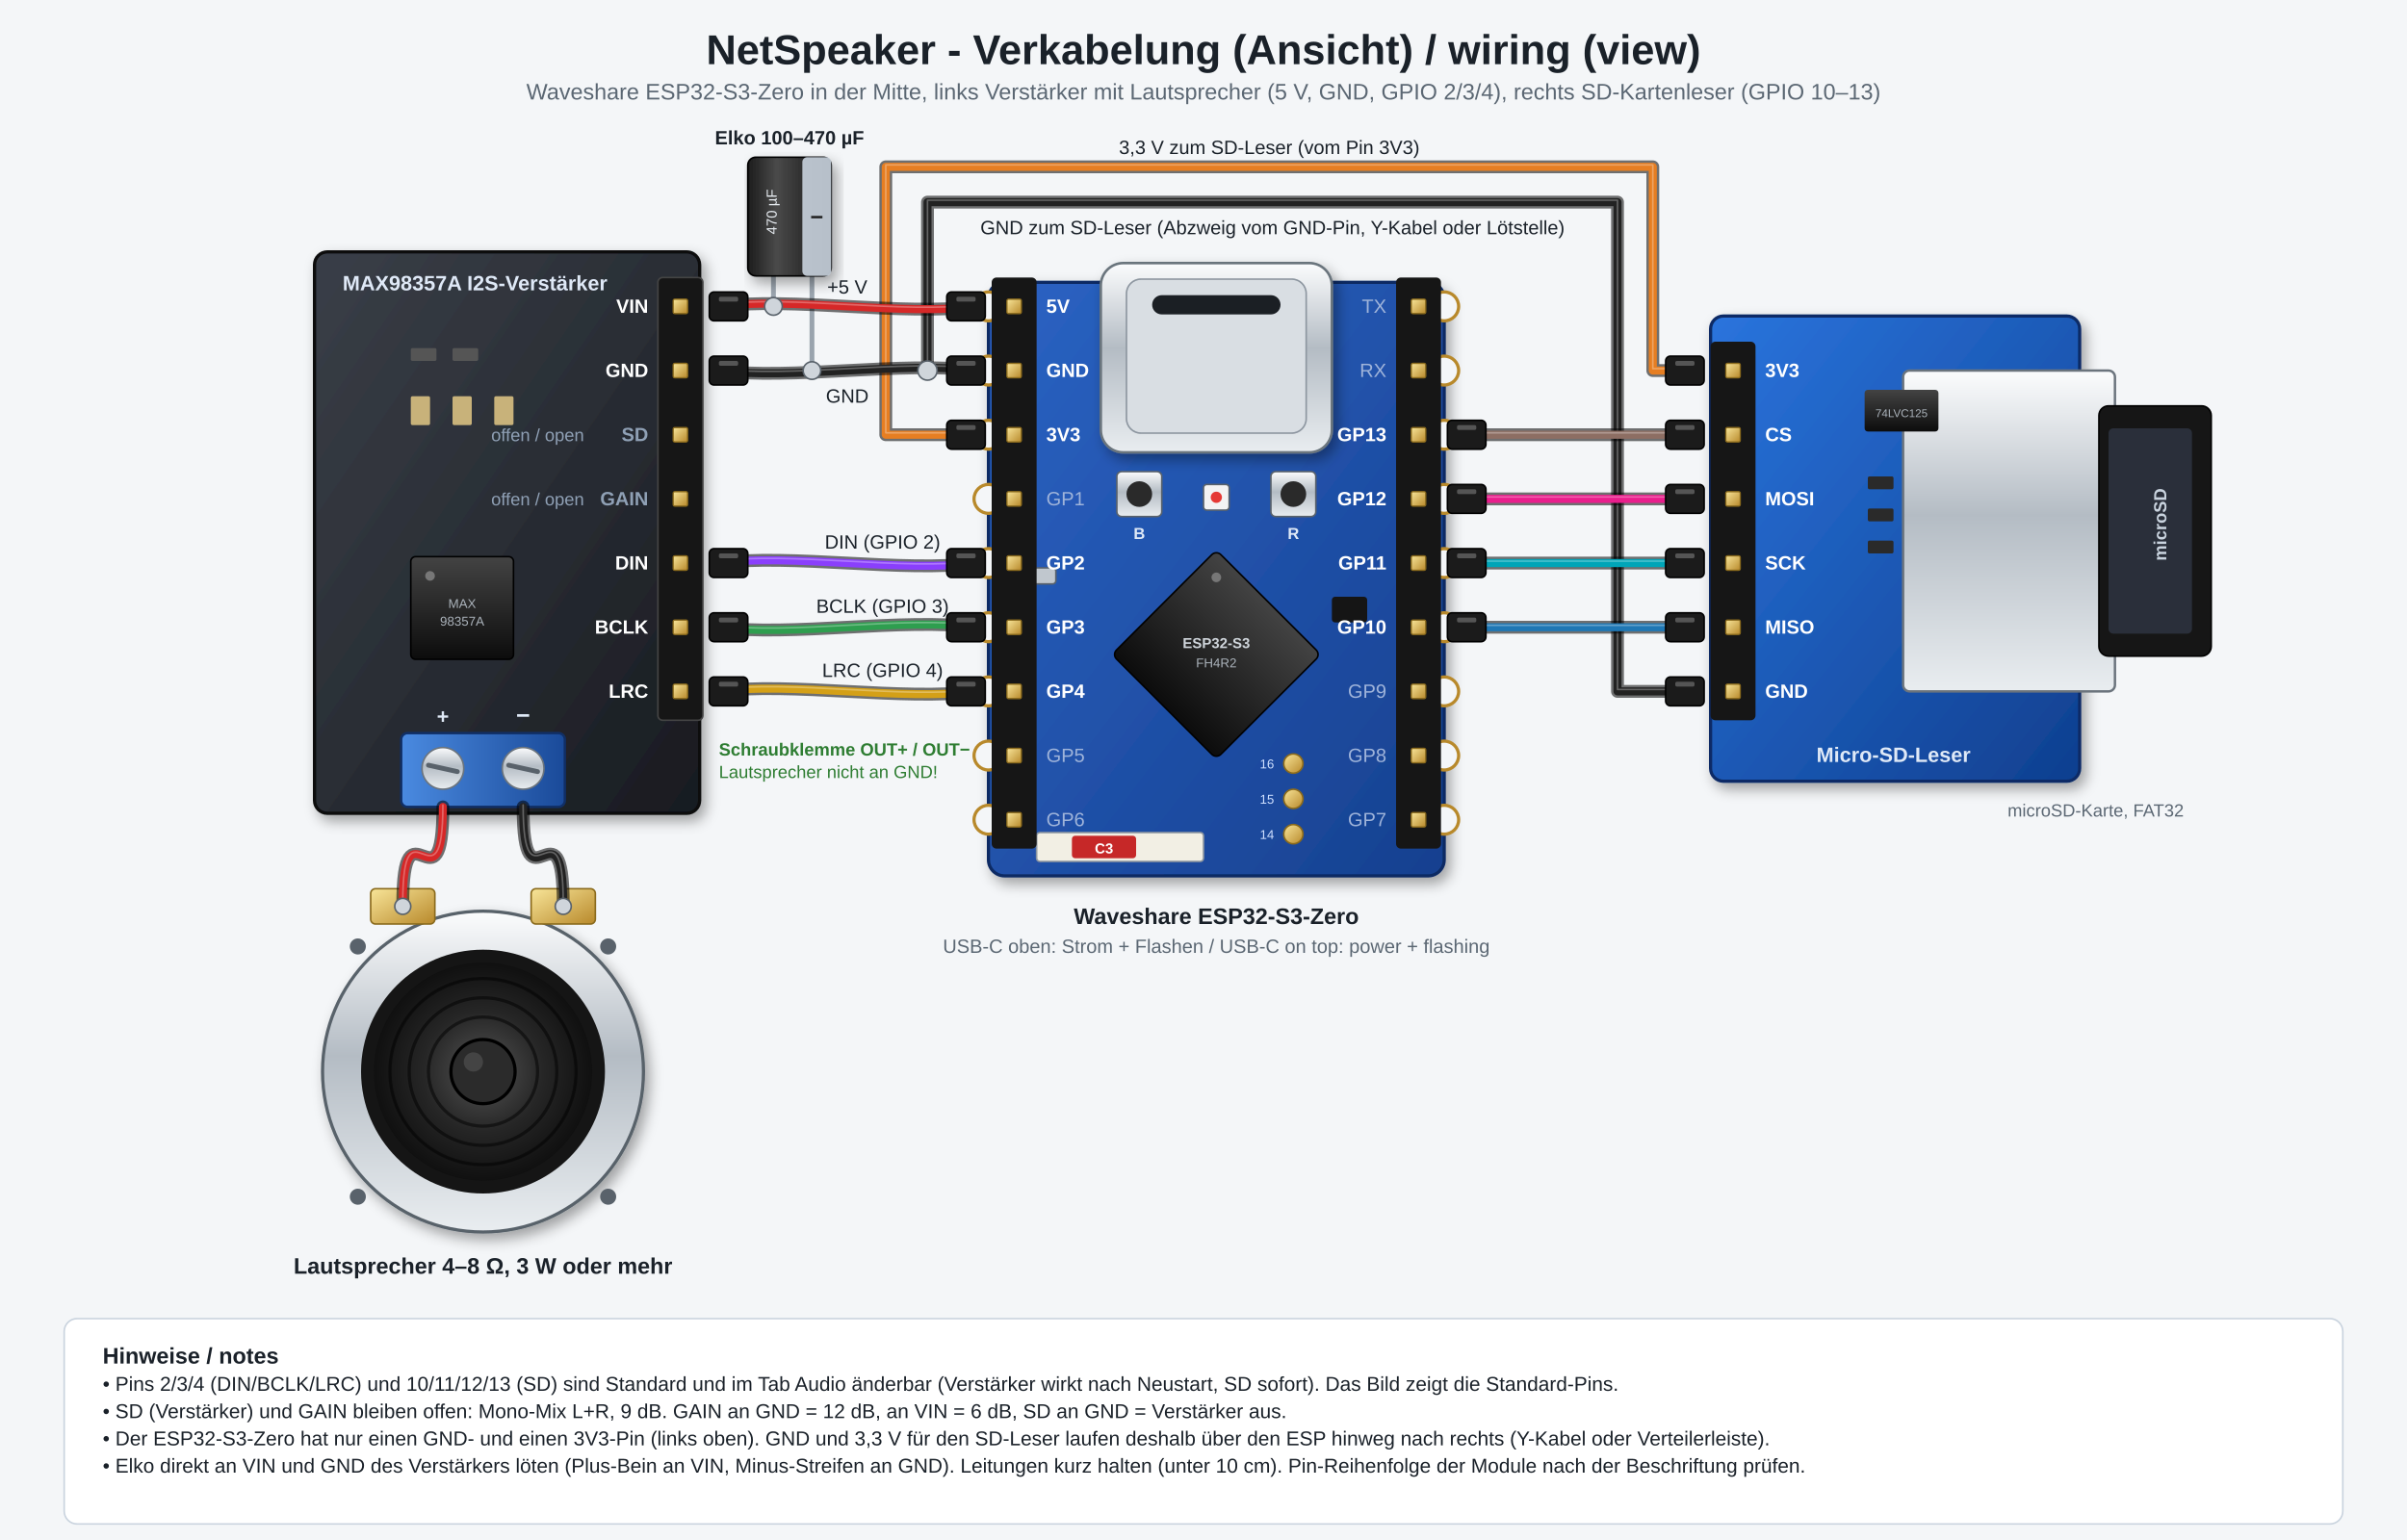
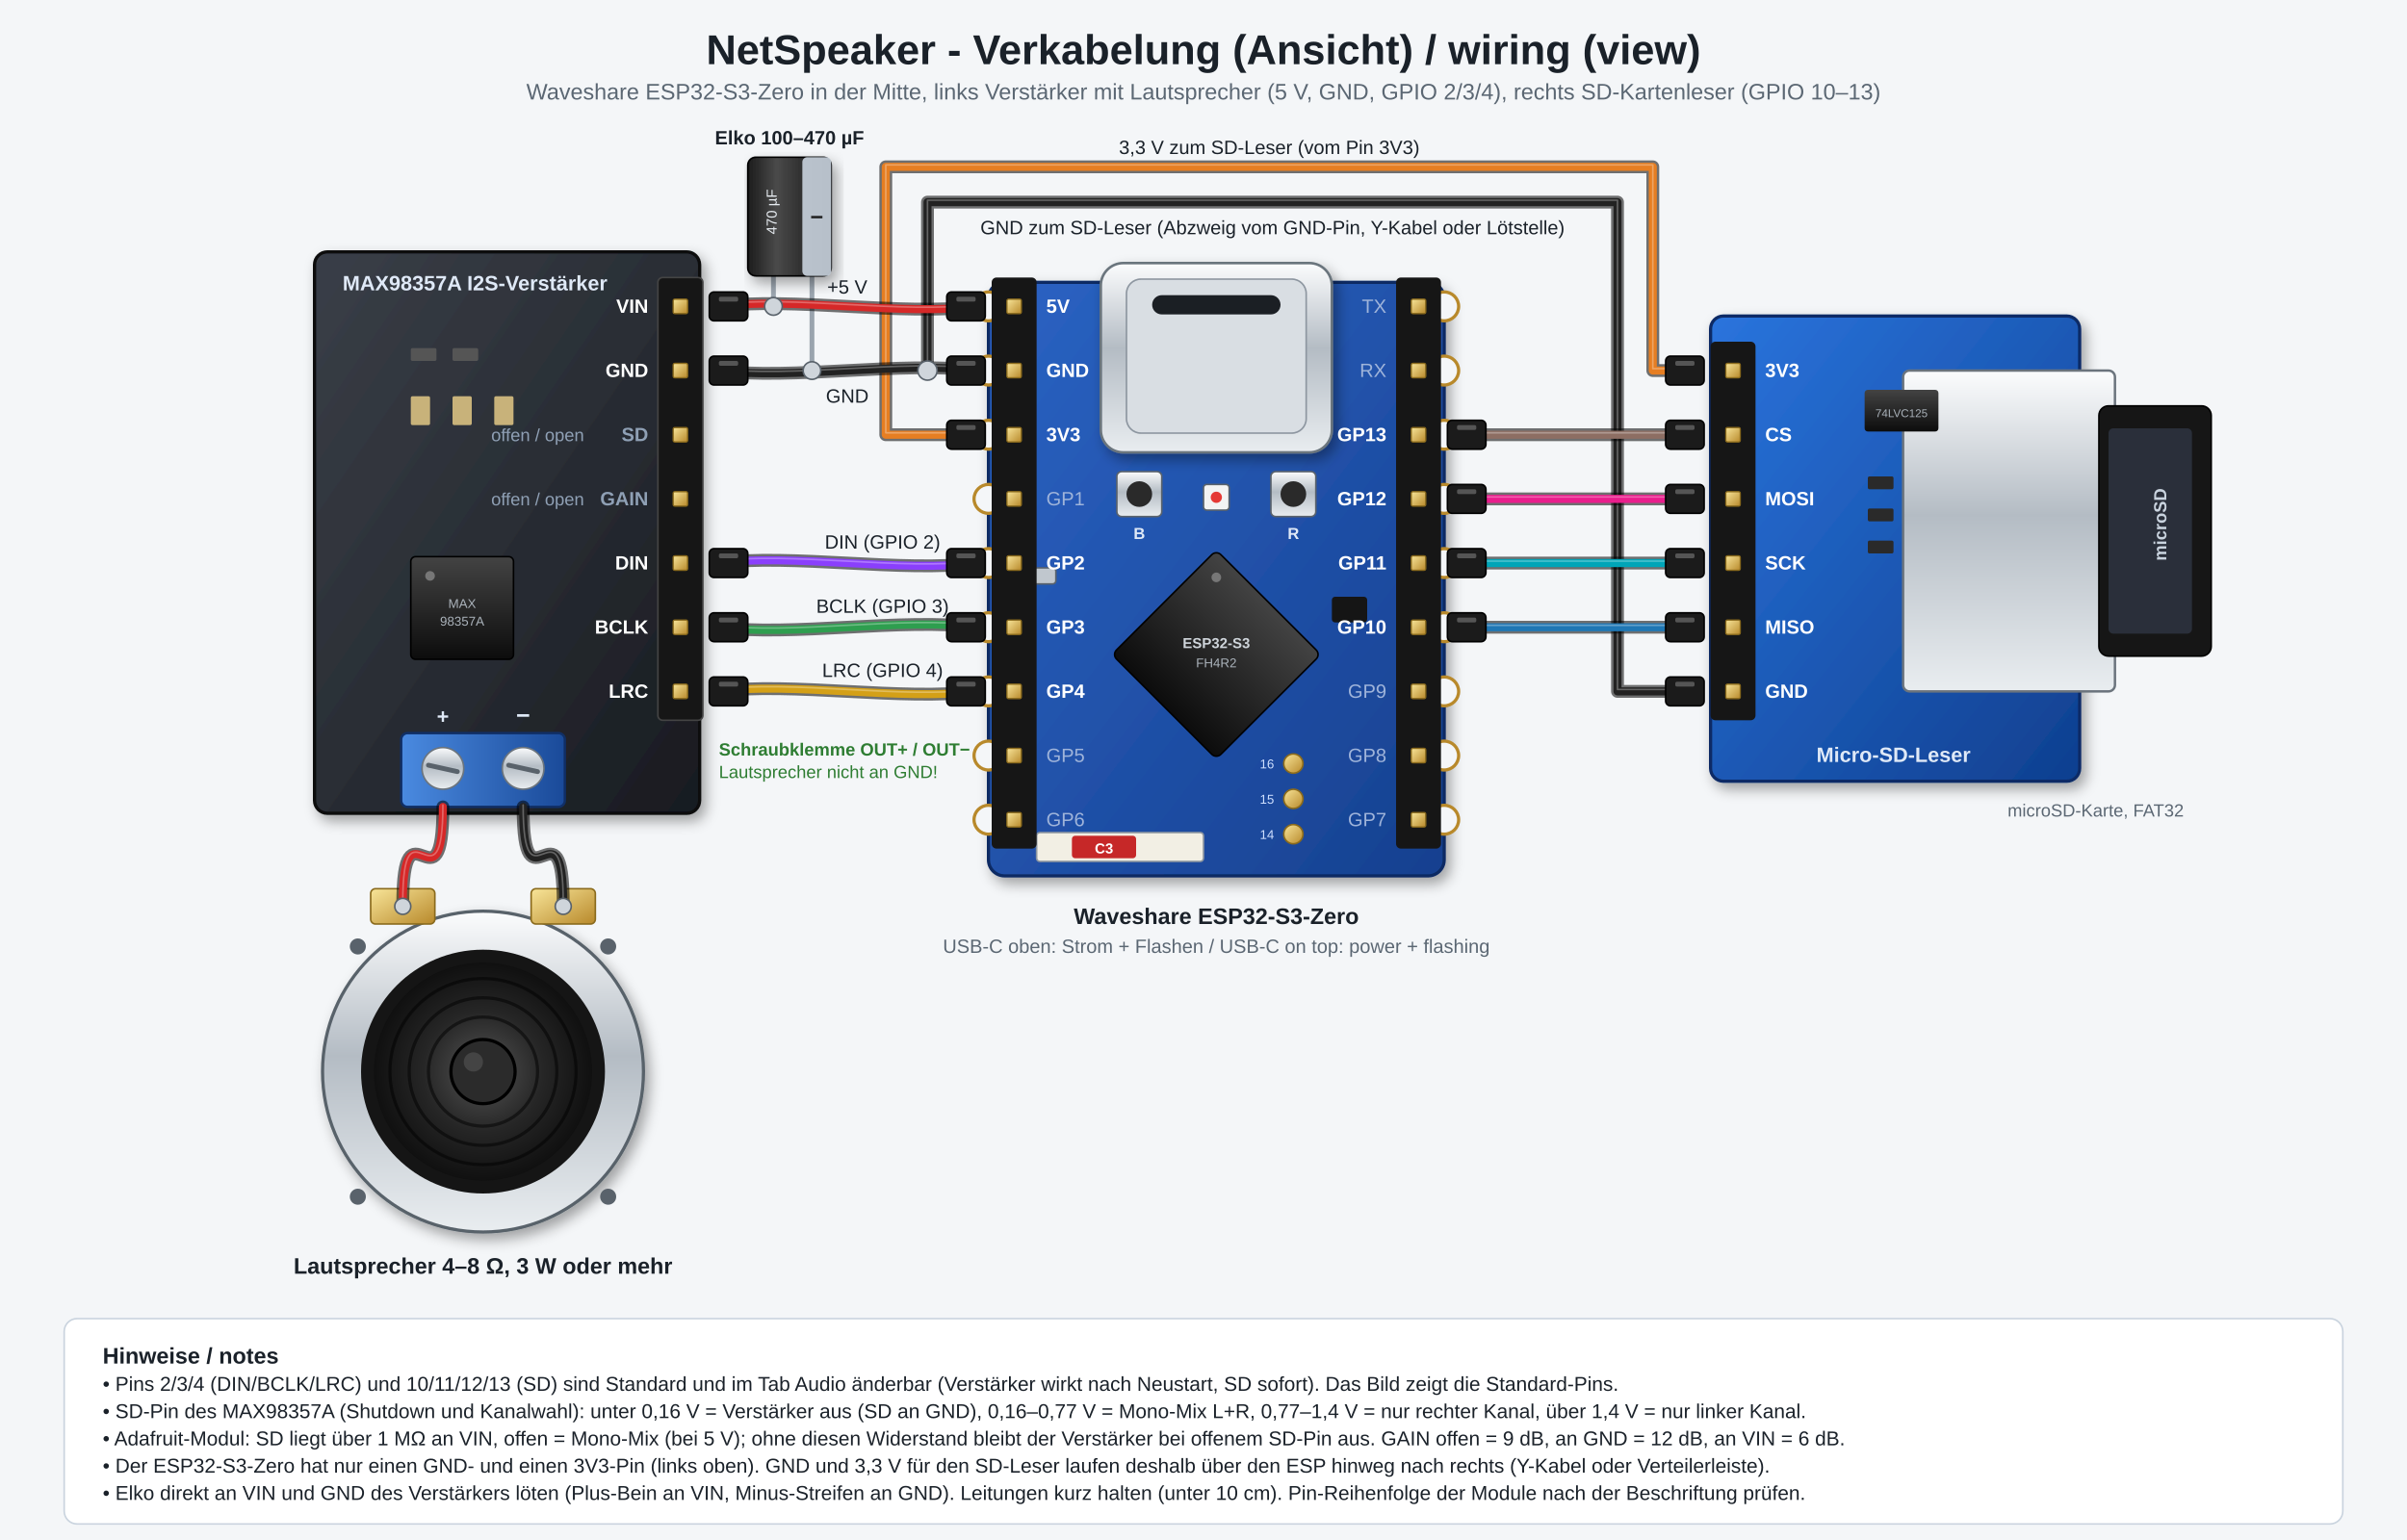
<svg xmlns="http://www.w3.org/2000/svg" width="1500" height="960" viewBox="0 0 1500 960" font-family="Arial,Helvetica,sans-serif">
  <defs>
    <linearGradient id="wv_pcbBlue" x1="0" y1="0" x2="1" y2="1">
      <stop offset="0" stop-color="#2a74dd" />
      <stop offset="1" stop-color="#0f3f8f" />
    </linearGradient>
    <linearGradient id="wv_pcbZero" x1="0" y1="0" x2="1" y2="1">
      <stop offset="0" stop-color="#2b63c4" />
      <stop offset="1" stop-color="#16408f" />
    </linearGradient>
    <linearGradient id="wv_pcbBlack" x1="0" y1="0" x2="1" y2="1">
      <stop offset="0" stop-color="#3a3f48" />
      <stop offset="1" stop-color="#181b20" />
    </linearGradient>
    <linearGradient id="wv_gold" x1="0" y1="0" x2="1" y2="1">
      <stop offset="0" stop-color="#f8e599" />
      <stop offset="1" stop-color="#b8892b" />
    </linearGradient>
    <linearGradient id="wv_silver" x1="0" y1="0" x2="0" y2="1">
      <stop offset="0" stop-color="#fbfcfd" />
      <stop offset=".45" stop-color="#b4bcc4" />
      <stop offset="1" stop-color="#e9edf0" />
    </linearGradient>
    <linearGradient id="wv_chip" x1="0" y1="0" x2="0" y2="1">
      <stop offset="0" stop-color="#434343" />
      <stop offset="1" stop-color="#0c0c0c" />
    </linearGradient>
    <linearGradient id="wv_termBlue" x1="0" y1="0" x2="1" y2="0">
      <stop offset="0" stop-color="#4a8ae0" />
      <stop offset="1" stop-color="#1a4a99" />
    </linearGradient>
    <linearGradient id="wv_capBody" x1="0" y1="0" x2="1" y2="0">
      <stop offset="0" stop-color="#1c1c1c" />
      <stop offset=".35" stop-color="#4a4a4a" />
      <stop offset="1" stop-color="#101010" />
    </linearGradient>
    <radialGradient id="wv_cone" cx=".5" cy=".5" r=".5">
      <stop offset="0" stop-color="#555" />
      <stop offset=".55" stop-color="#262626" />
      <stop offset="1" stop-color="#101010" />
    </radialGradient>
    <filter id="wv_sh" x="-10%" y="-10%" width="125%" height="125%">
      <feDropShadow dx="3" dy="4" stdDeviation="4" flood-color="#000" flood-opacity=".35" />
    </filter>
    <g id="wv_pin">
      <rect x="-4.5" y="-4.5" width="9" height="9" rx="1" fill="url(#wv_gold)" stroke="#8a6a1c" stroke-width=".8" />
    </g>
  </defs>
  <rect width="1500" height="960" fill="#f4f6f8" />
  <text x="750" y="40" text-anchor="middle" font-size="26" font-weight="bold" fill="#1a2129">NetSpeaker - Verkabelung (Ansicht) / wiring (view)</text>
  <text x="750" y="62" text-anchor="middle" font-size="14" fill="#5b6773">Waveshare ESP32-S3-Zero in der Mitte, links Verstärker mit Lautsprecher (5 V, GND, GPIO 2/3/4), rechts SD-Kartenleser (GPIO 10–13)</text>
  <g filter="url(#wv_sh)">
    <rect x="616" y="176" width="284" height="370" rx="10" fill="url(#wv_pcbZero)" stroke="#0c2a63" stroke-width="2" />
  </g>
  <circle cx="616" cy="191" r="9" fill="#f4f6f8" stroke="#b8892b" stroke-width="2" />
  <circle cx="900" cy="191" r="9" fill="#f4f6f8" stroke="#b8892b" stroke-width="2" />
  <circle cx="616" cy="231" r="9" fill="#f4f6f8" stroke="#b8892b" stroke-width="2" />
  <circle cx="900" cy="231" r="9" fill="#f4f6f8" stroke="#b8892b" stroke-width="2" />
  <circle cx="616" cy="271" r="9" fill="#f4f6f8" stroke="#b8892b" stroke-width="2" />
  <circle cx="900" cy="271" r="9" fill="#f4f6f8" stroke="#b8892b" stroke-width="2" />
  <circle cx="616" cy="311" r="9" fill="#f4f6f8" stroke="#b8892b" stroke-width="2" />
  <circle cx="900" cy="311" r="9" fill="#f4f6f8" stroke="#b8892b" stroke-width="2" />
  <circle cx="616" cy="351" r="9" fill="#f4f6f8" stroke="#b8892b" stroke-width="2" />
  <circle cx="900" cy="351" r="9" fill="#f4f6f8" stroke="#b8892b" stroke-width="2" />
  <circle cx="616" cy="391" r="9" fill="#f4f6f8" stroke="#b8892b" stroke-width="2" />
  <circle cx="900" cy="391" r="9" fill="#f4f6f8" stroke="#b8892b" stroke-width="2" />
  <circle cx="616" cy="431" r="9" fill="#f4f6f8" stroke="#b8892b" stroke-width="2" />
  <circle cx="900" cy="431" r="9" fill="#f4f6f8" stroke="#b8892b" stroke-width="2" />
  <circle cx="616" cy="471" r="9" fill="#f4f6f8" stroke="#b8892b" stroke-width="2" />
  <circle cx="900" cy="471" r="9" fill="#f4f6f8" stroke="#b8892b" stroke-width="2" />
  <circle cx="616" cy="511" r="9" fill="#f4f6f8" stroke="#b8892b" stroke-width="2" />
  <circle cx="900" cy="511" r="9" fill="#f4f6f8" stroke="#b8892b" stroke-width="2" />
  <g filter="url(#wv_sh)">
    <rect x="686" y="164" width="144" height="118" rx="14" fill="url(#wv_silver)" stroke="#6b747d" stroke-width="1.6" />
  </g>
  <rect x="702" y="174" width="112" height="96" rx="9" fill="#d9dee3" stroke="#8d96a0" />
  <rect x="718" y="184" width="80" height="12" rx="6" fill="#1b1f24" />
  <rect x="696" y="294" width="28" height="28" rx="3" fill="url(#wv_silver)" stroke="#59626b" />
  <circle cx="710" cy="308" r="8" fill="#2a2a2a" />
  <text x="710" y="336" text-anchor="middle" font-size="10" font-weight="bold" fill="#dfe9f7">B</text>
  <rect x="792" y="294" width="28" height="28" rx="3" fill="url(#wv_silver)" stroke="#59626b" />
  <circle cx="806" cy="308" r="8" fill="#2a2a2a" />
  <text x="806" y="336" text-anchor="middle" font-size="10" font-weight="bold" fill="#dfe9f7">R</text>
  <rect x="750" y="302" width="16" height="16" rx="2" fill="#f3f3f3" stroke="#59626b" />
  <circle cx="758" cy="310" r="3.5" fill="#e53935" />
  <g transform="rotate(45 758 408)">
    <rect x="712" y="362" width="92" height="92" rx="4" fill="url(#wv_chip)" stroke="#000" />
    <circle cx="724" cy="374" r="3" fill="#777" />
  </g>
  <text x="758" y="404" text-anchor="middle" font-size="9" font-weight="bold" fill="#cfd5db">ESP32-S3</text>
  <text x="758" y="416" text-anchor="middle" font-size="8" fill="#aab2ba">FH4R2</text>
  <rect x="640" y="354" width="18" height="10" rx="2" fill="#c0c7ce" stroke="#59626b" />
  <rect x="830" y="372" width="22" height="16" rx="2" fill="#151515" />
  <rect x="646" y="519" width="104" height="18" rx="2" fill="#f2efe4" stroke="#8d96a0" />
  <rect x="668" y="521" width="40" height="14" rx="2" fill="#c62828" />
  <text x="688" y="532" text-anchor="middle" font-size="9" font-weight="bold" fill="#fff">C3</text>
  <circle cx="806" cy="476" r="6" fill="url(#wv_gold)" stroke="#8a6a1c" />
  <text x="794" y="479" text-anchor="end" font-size="8" fill="#cfe0ff">16</text>
  <circle cx="806" cy="498" r="6" fill="url(#wv_gold)" stroke="#8a6a1c" />
  <text x="794" y="501" text-anchor="end" font-size="8" fill="#cfe0ff">15</text>
  <circle cx="806" cy="520" r="6" fill="url(#wv_gold)" stroke="#8a6a1c" />
  <text x="794" y="523" text-anchor="end" font-size="8" fill="#cfe0ff">14</text>
  <text x="758" y="576" text-anchor="middle" font-size="14" font-weight="bold" fill="#1a2129">Waveshare ESP32-S3-Zero</text>
  <text x="758" y="594" text-anchor="middle" font-size="12" fill="#5b6773">USB-C oben: Strom + Flashen / USB-C on top: power + flashing</text>
  <rect x="618" y="173" width="28" height="356" rx="3" fill="#161616" />
  <rect x="870" y="173" width="28" height="356" rx="3" fill="#161616" />
  <use href="#wv_pin" x="632" y="191" />
  <use href="#wv_pin" x="884" y="191" />
  <text x="652" y="195" font-size="12" fill="#ffffff" font-weight="bold">5V</text>
  <text x="864" y="195" text-anchor="end" font-size="12" fill="#9fb4da" font-weight="normal">TX</text>
  <use href="#wv_pin" x="632" y="231" />
  <use href="#wv_pin" x="884" y="231" />
  <text x="652" y="235" font-size="12" fill="#ffffff" font-weight="bold">GND</text>
  <text x="864" y="235" text-anchor="end" font-size="12" fill="#9fb4da" font-weight="normal">RX</text>
  <use href="#wv_pin" x="632" y="271" />
  <use href="#wv_pin" x="884" y="271" />
  <text x="652" y="275" font-size="12" fill="#ffffff" font-weight="bold">3V3</text>
  <text x="864" y="275" text-anchor="end" font-size="12" fill="#ffffff" font-weight="bold">GP13</text>
  <use href="#wv_pin" x="632" y="311" />
  <use href="#wv_pin" x="884" y="311" />
  <text x="652" y="315" font-size="12" fill="#9fb4da" font-weight="normal">GP1</text>
  <text x="864" y="315" text-anchor="end" font-size="12" fill="#ffffff" font-weight="bold">GP12</text>
  <use href="#wv_pin" x="632" y="351" />
  <use href="#wv_pin" x="884" y="351" />
  <text x="652" y="355" font-size="12" fill="#ffffff" font-weight="bold">GP2</text>
  <text x="864" y="355" text-anchor="end" font-size="12" fill="#ffffff" font-weight="bold">GP11</text>
  <use href="#wv_pin" x="632" y="391" />
  <use href="#wv_pin" x="884" y="391" />
  <text x="652" y="395" font-size="12" fill="#ffffff" font-weight="bold">GP3</text>
  <text x="864" y="395" text-anchor="end" font-size="12" fill="#ffffff" font-weight="bold">GP10</text>
  <use href="#wv_pin" x="632" y="431" />
  <use href="#wv_pin" x="884" y="431" />
  <text x="652" y="435" font-size="12" fill="#ffffff" font-weight="bold">GP4</text>
  <text x="864" y="435" text-anchor="end" font-size="12" fill="#9fb4da" font-weight="normal">GP9</text>
  <use href="#wv_pin" x="632" y="471" />
  <use href="#wv_pin" x="884" y="471" />
  <text x="652" y="475" font-size="12" fill="#9fb4da" font-weight="normal">GP5</text>
  <text x="864" y="475" text-anchor="end" font-size="12" fill="#9fb4da" font-weight="normal">GP8</text>
  <use href="#wv_pin" x="632" y="511" />
  <use href="#wv_pin" x="884" y="511" />
  <text x="652" y="515" font-size="12" fill="#9fb4da" font-weight="normal">GP6</text>
  <text x="864" y="515" text-anchor="end" font-size="12" fill="#9fb4da" font-weight="normal">GP7</text>
  <g filter="url(#wv_sh)">
    <rect x="196" y="157" width="240" height="350" rx="8" fill="url(#wv_pcbBlack)" stroke="#07090b" stroke-width="2" />
  </g>
  <rect x="256" y="347" width="64" height="64" rx="3" fill="url(#wv_chip)" stroke="#000" />
  <circle cx="268" cy="359" r="3" fill="#777" />
  <text x="288" y="379" text-anchor="middle" font-size="8" fill="#aab2ba">MAX</text>
  <text x="288" y="390" text-anchor="middle" font-size="8" fill="#aab2ba">98357A</text>
  <rect x="256" y="217" width="16" height="8" rx="1" fill="#555" />
  <rect x="282" y="217" width="16" height="8" rx="1" fill="#555" />
  <rect x="256" y="247" width="12" height="18" rx="1" fill="#c8b27a" />
  <rect x="282" y="247" width="12" height="18" rx="1" fill="#c8b27a" />
  <rect x="308" y="247" width="12" height="18" rx="1" fill="#c8b27a" />
  <text x="296" y="181" text-anchor="middle" font-size="13" font-weight="bold" fill="#dfe9f7">MAX98357A I2S-Verstärker</text>
  <rect x="410" y="173" width="28" height="276" rx="3" fill="#161616" stroke="#444" />
  <use href="#wv_pin" x="424" y="191" />
  <text x="404" y="195" text-anchor="end" font-size="12" font-weight="bold" fill="#ffffff">VIN</text>
  <use href="#wv_pin" x="424" y="231" />
  <text x="404" y="235" text-anchor="end" font-size="12" font-weight="bold" fill="#ffffff">GND</text>
  <use href="#wv_pin" x="424" y="271" />
  <text x="404" y="275" text-anchor="end" font-size="12" font-weight="bold" fill="#8fa0b5">SD</text>
  <text x="364" y="275" text-anchor="end" font-size="11" fill="#8fa0b5">offen / open</text>
  <use href="#wv_pin" x="424" y="311" />
  <text x="404" y="315" text-anchor="end" font-size="12" font-weight="bold" fill="#8fa0b5">GAIN</text>
  <text x="364" y="315" text-anchor="end" font-size="11" fill="#8fa0b5">offen / open</text>
  <use href="#wv_pin" x="424" y="351" />
  <text x="404" y="355" text-anchor="end" font-size="12" font-weight="bold" fill="#ffffff">DIN</text>
  <use href="#wv_pin" x="424" y="391" />
  <text x="404" y="395" text-anchor="end" font-size="12" font-weight="bold" fill="#ffffff">BCLK</text>
  <use href="#wv_pin" x="424" y="431" />
  <text x="404" y="435" text-anchor="end" font-size="12" font-weight="bold" fill="#ffffff">LRC</text>
  <rect x="250" y="457" width="102" height="46" rx="4" fill="url(#wv_termBlue)" stroke="#102f66" stroke-width="1.5" />
  <circle cx="276" cy="479" r="13" fill="url(#wv_silver)" stroke="#6b747d" />
  <path d="M267 477 l18 4" stroke="#59626b" stroke-width="3" stroke-linecap="round" />
  <circle cx="326" cy="479" r="13" fill="url(#wv_silver)" stroke="#6b747d" />
  <path d="M317 477 l18 4" stroke="#59626b" stroke-width="3" stroke-linecap="round" />
  <text x="276" y="451" text-anchor="middle" font-size="13" font-weight="bold" fill="#dfe9f7">+</text>
  <text x="326" y="451" text-anchor="middle" font-size="15" font-weight="bold" fill="#dfe9f7">−</text>
  <g filter="url(#wv_sh)">
    <rect x="1066" y="197" width="230" height="290" rx="8" fill="url(#wv_pcbBlue)" stroke="#0a2c66" stroke-width="2" />
  </g>
  <rect x="1186" y="231" width="132" height="200" rx="4" fill="url(#wv_silver)" stroke="#6b747d" stroke-width="1.5" />
  <rect x="1308" y="253" width="70" height="156" rx="6" fill="#161616" stroke="#000" />
  <rect x="1314" y="267" width="52" height="128" rx="3" fill="#2a2f3a" />
  <text x="1346" y="331" text-anchor="middle" font-size="11" font-weight="bold" fill="#c9d3de" transform="rotate(-90 1346 327)">microSD</text>
  <text x="1306" y="509" text-anchor="middle" font-size="11" fill="#5b6773">microSD-Karte, FAT32</text>
  <rect x="1162" y="243" width="46" height="26" rx="2" fill="url(#wv_chip)" />
  <text x="1185" y="260" text-anchor="middle" font-size="7" fill="#aab2ba">74LVC125</text>
  <rect x="1164" y="297" width="16" height="8" rx="1" fill="#2a2a2a" />
  <rect x="1164" y="317" width="16" height="8" rx="1" fill="#2a2a2a" />
  <rect x="1164" y="337" width="16" height="8" rx="1" fill="#2a2a2a" />
  <text x="1180" y="475" text-anchor="middle" font-size="13" font-weight="bold" fill="#dfe9f7">Micro-SD-Leser</text>
  <rect x="1066" y="213" width="28" height="236" rx="3" fill="#161616" />
  <use href="#wv_pin" x="1080" y="231" />
  <text x="1100" y="235" font-size="12" font-weight="bold" fill="#ffffff">3V3</text>
  <use href="#wv_pin" x="1080" y="271" />
  <text x="1100" y="275" font-size="12" font-weight="bold" fill="#ffffff">CS</text>
  <use href="#wv_pin" x="1080" y="311" />
  <text x="1100" y="315" font-size="12" font-weight="bold" fill="#ffffff">MOSI</text>
  <use href="#wv_pin" x="1080" y="351" />
  <text x="1100" y="355" font-size="12" font-weight="bold" fill="#ffffff">SCK</text>
  <use href="#wv_pin" x="1080" y="391" />
  <text x="1100" y="395" font-size="12" font-weight="bold" fill="#ffffff">MISO</text>
  <use href="#wv_pin" x="1080" y="431" />
  <text x="1100" y="435" font-size="12" font-weight="bold" fill="#ffffff">GND</text>
  <path d="M482 172 V191" stroke="#9aa4ae" stroke-width="3" fill="none" />
  <path d="M506 172 V231" stroke="#9aa4ae" stroke-width="3" fill="none" />
  <g filter="url(#wv_sh)">
    <rect x="466" y="98" width="52" height="74" rx="5" fill="url(#wv_capBody)" stroke="#000" />
  </g>
  <rect x="500" y="98" width="18" height="74" rx="3" fill="#c9d3de" opacity=".9" />
  <text x="509" y="140" text-anchor="middle" font-size="14" font-weight="bold" fill="#222">−</text>
  <text x="484" y="132" text-anchor="middle" font-size="9" fill="#e6ebf0" transform="rotate(-90 484 132)">470 µF</text>
  <text x="492" y="90" text-anchor="middle" font-size="12" fill="#1a2129" font-weight="bold">Elko 100–470 µF</text>
  <path d="M606 271 H552 V104 H1030 V231 H1054" fill="none" stroke="#000" stroke-width="8" stroke-linecap="round" stroke-linejoin="round" opacity=".55" />
  <path d="M606 271 H552 V104 H1030 V231 H1054" fill="none" stroke="#e67e22" stroke-width="5" stroke-linecap="round" stroke-linejoin="round" />
  <path d="M606 271 H552 V104 H1030 V231 H1054" fill="none" stroke="#fff" stroke-width="1" stroke-linecap="round" stroke-linejoin="round" opacity=".3" transform="translate(0,-1.2)" />
  <path d="M578 231 V126 H1008 V431 H1054" fill="none" stroke="#000" stroke-width="8" stroke-linecap="round" stroke-linejoin="round" opacity=".55" />
  <path d="M578 231 V126 H1008 V431 H1054" fill="none" stroke="#222222" stroke-width="5" stroke-linecap="round" stroke-linejoin="round" />
  <path d="M578 231 V126 H1008 V431 H1054" fill="none" stroke="#fff" stroke-width="1" stroke-linecap="round" stroke-linejoin="round" opacity=".3" transform="translate(0,-1.2)" />
  <rect x="1038" y="222" width="24" height="18" rx="3" fill="#1b1b1b" stroke="#000" />
  <rect x="1044" y="225" width="12" height="3" rx="1" fill="#555" />
  <rect x="1038" y="422" width="24" height="18" rx="3" fill="#1b1b1b" stroke="#000" />
  <rect x="1044" y="425" width="12" height="3" rx="1" fill="#555" />
  <rect x="590" y="262" width="24" height="18" rx="3" fill="#1b1b1b" stroke="#000" />
  <rect x="596" y="265" width="12" height="3" rx="1" fill="#555" />
  <path d="M446 191 C495.2 185, 560.8 197, 610 191" fill="none" stroke="#000" stroke-width="8" stroke-linecap="round" stroke-linejoin="round" opacity=".55" />
  <path d="M446 191 C495.2 185, 560.8 197, 610 191" fill="none" stroke="#d62828" stroke-width="5" stroke-linecap="round" stroke-linejoin="round" />
  <path d="M446 191 C495.2 185, 560.8 197, 610 191" fill="none" stroke="#fff" stroke-width="1" stroke-linecap="round" stroke-linejoin="round" opacity=".3" transform="translate(0,-1.2)" />
  <rect x="442" y="182" width="24" height="18" rx="3" fill="#1b1b1b" stroke="#000" />
  <rect x="448" y="185" width="12" height="3" rx="1" fill="#555" />
  <rect x="590" y="182" width="24" height="18" rx="3" fill="#1b1b1b" stroke="#000" />
  <rect x="596" y="185" width="12" height="3" rx="1" fill="#555" />
  <path d="M446 231 C495.2 237, 560.8 225, 610 231" fill="none" stroke="#000" stroke-width="8" stroke-linecap="round" stroke-linejoin="round" opacity=".55" />
  <path d="M446 231 C495.2 237, 560.8 225, 610 231" fill="none" stroke="#222222" stroke-width="5" stroke-linecap="round" stroke-linejoin="round" />
  <path d="M446 231 C495.2 237, 560.8 225, 610 231" fill="none" stroke="#fff" stroke-width="1" stroke-linecap="round" stroke-linejoin="round" opacity=".3" transform="translate(0,-1.2)" />
  <rect x="442" y="222" width="24" height="18" rx="3" fill="#1b1b1b" stroke="#000" />
  <rect x="448" y="225" width="12" height="3" rx="1" fill="#555" />
  <rect x="590" y="222" width="24" height="18" rx="3" fill="#1b1b1b" stroke="#000" />
  <rect x="596" y="225" width="12" height="3" rx="1" fill="#555" />
  <path d="M446 351 C495.2 345, 560.8 357, 610 351" fill="none" stroke="#000" stroke-width="8" stroke-linecap="round" stroke-linejoin="round" opacity=".55" />
  <path d="M446 351 C495.2 345, 560.8 357, 610 351" fill="none" stroke="#8a3ffc" stroke-width="5" stroke-linecap="round" stroke-linejoin="round" />
  <path d="M446 351 C495.2 345, 560.8 357, 610 351" fill="none" stroke="#fff" stroke-width="1" stroke-linecap="round" stroke-linejoin="round" opacity=".3" transform="translate(0,-1.2)" />
  <rect x="442" y="342" width="24" height="18" rx="3" fill="#1b1b1b" stroke="#000" />
  <rect x="448" y="345" width="12" height="3" rx="1" fill="#555" />
  <rect x="590" y="342" width="24" height="18" rx="3" fill="#1b1b1b" stroke="#000" />
  <rect x="596" y="345" width="12" height="3" rx="1" fill="#555" />
  <path d="M446 391 C495.2 397, 560.8 385, 610 391" fill="none" stroke="#000" stroke-width="8" stroke-linecap="round" stroke-linejoin="round" opacity=".55" />
  <path d="M446 391 C495.2 397, 560.8 385, 610 391" fill="none" stroke="#2e9e4f" stroke-width="5" stroke-linecap="round" stroke-linejoin="round" />
  <path d="M446 391 C495.2 397, 560.8 385, 610 391" fill="none" stroke="#fff" stroke-width="1" stroke-linecap="round" stroke-linejoin="round" opacity=".3" transform="translate(0,-1.2)" />
  <rect x="442" y="382" width="24" height="18" rx="3" fill="#1b1b1b" stroke="#000" />
  <rect x="448" y="385" width="12" height="3" rx="1" fill="#555" />
  <rect x="590" y="382" width="24" height="18" rx="3" fill="#1b1b1b" stroke="#000" />
  <rect x="596" y="385" width="12" height="3" rx="1" fill="#555" />
  <path d="M446 431 C495.2 425, 560.8 437, 610 431" fill="none" stroke="#000" stroke-width="8" stroke-linecap="round" stroke-linejoin="round" opacity=".55" />
  <path d="M446 431 C495.2 425, 560.8 437, 610 431" fill="none" stroke="#d4a017" stroke-width="5" stroke-linecap="round" stroke-linejoin="round" />
  <path d="M446 431 C495.2 425, 560.8 437, 610 431" fill="none" stroke="#fff" stroke-width="1" stroke-linecap="round" stroke-linejoin="round" opacity=".3" transform="translate(0,-1.2)" />
  <rect x="442" y="422" width="24" height="18" rx="3" fill="#1b1b1b" stroke="#000" />
  <rect x="448" y="425" width="12" height="3" rx="1" fill="#555" />
  <rect x="590" y="422" width="24" height="18" rx="3" fill="#1b1b1b" stroke="#000" />
  <rect x="596" y="425" width="12" height="3" rx="1" fill="#555" />
  <circle cx="578" cy="231" r="6" fill="#cfd5db" stroke="#59626b" />
  <circle cx="482" cy="191" r="5.5" fill="#cfd5db" stroke="#59626b" />
  <circle cx="506" cy="231" r="5.5" fill="#cfd5db" stroke="#59626b" />
  <path d="M906 271 C951.6 271, 1012.4 271, 1058 271" fill="none" stroke="#000" stroke-width="8" stroke-linecap="round" stroke-linejoin="round" opacity=".55" />
  <path d="M906 271 C951.6 271, 1012.4 271, 1058 271" fill="none" stroke="#8d6e63" stroke-width="5" stroke-linecap="round" stroke-linejoin="round" />
  <path d="M906 271 C951.6 271, 1012.4 271, 1058 271" fill="none" stroke="#fff" stroke-width="1" stroke-linecap="round" stroke-linejoin="round" opacity=".3" transform="translate(0,-1.2)" />
  <rect x="902" y="262" width="24" height="18" rx="3" fill="#1b1b1b" stroke="#000" />
  <rect x="908" y="265" width="12" height="3" rx="1" fill="#555" />
  <rect x="1038" y="262" width="24" height="18" rx="3" fill="#1b1b1b" stroke="#000" />
  <rect x="1044" y="265" width="12" height="3" rx="1" fill="#555" />
  <path d="M906 311 C951.6 311, 1012.4 311, 1058 311" fill="none" stroke="#000" stroke-width="8" stroke-linecap="round" stroke-linejoin="round" opacity=".55" />
  <path d="M906 311 C951.6 311, 1012.4 311, 1058 311" fill="none" stroke="#e91e8c" stroke-width="5" stroke-linecap="round" stroke-linejoin="round" />
  <path d="M906 311 C951.6 311, 1012.4 311, 1058 311" fill="none" stroke="#fff" stroke-width="1" stroke-linecap="round" stroke-linejoin="round" opacity=".3" transform="translate(0,-1.2)" />
  <rect x="902" y="302" width="24" height="18" rx="3" fill="#1b1b1b" stroke="#000" />
  <rect x="908" y="305" width="12" height="3" rx="1" fill="#555" />
  <rect x="1038" y="302" width="24" height="18" rx="3" fill="#1b1b1b" stroke="#000" />
  <rect x="1044" y="305" width="12" height="3" rx="1" fill="#555" />
  <path d="M906 351 C951.6 351, 1012.4 351, 1058 351" fill="none" stroke="#000" stroke-width="8" stroke-linecap="round" stroke-linejoin="round" opacity=".55" />
  <path d="M906 351 C951.6 351, 1012.4 351, 1058 351" fill="none" stroke="#00a5b8" stroke-width="5" stroke-linecap="round" stroke-linejoin="round" />
  <path d="M906 351 C951.6 351, 1012.4 351, 1058 351" fill="none" stroke="#fff" stroke-width="1" stroke-linecap="round" stroke-linejoin="round" opacity=".3" transform="translate(0,-1.2)" />
  <rect x="902" y="342" width="24" height="18" rx="3" fill="#1b1b1b" stroke="#000" />
  <rect x="908" y="345" width="12" height="3" rx="1" fill="#555" />
  <rect x="1038" y="342" width="24" height="18" rx="3" fill="#1b1b1b" stroke="#000" />
  <rect x="1044" y="345" width="12" height="3" rx="1" fill="#555" />
  <path d="M906 391 C951.6 391, 1012.4 391, 1058 391" fill="none" stroke="#000" stroke-width="8" stroke-linecap="round" stroke-linejoin="round" opacity=".55" />
  <path d="M906 391 C951.6 391, 1012.4 391, 1058 391" fill="none" stroke="#1f77b4" stroke-width="5" stroke-linecap="round" stroke-linejoin="round" />
  <path d="M906 391 C951.6 391, 1012.4 391, 1058 391" fill="none" stroke="#fff" stroke-width="1" stroke-linecap="round" stroke-linejoin="round" opacity=".3" transform="translate(0,-1.2)" />
  <rect x="902" y="382" width="24" height="18" rx="3" fill="#1b1b1b" stroke="#000" />
  <rect x="908" y="385" width="12" height="3" rx="1" fill="#555" />
  <rect x="1038" y="382" width="24" height="18" rx="3" fill="#1b1b1b" stroke="#000" />
  <rect x="1044" y="385" width="12" height="3" rx="1" fill="#555" />
  <text x="528" y="183" text-anchor="middle" font-size="12" fill="#1a2129">+5 V</text>
  <text x="528" y="251" text-anchor="middle" font-size="12" fill="#1a2129">GND</text>
  <text x="550" y="342" text-anchor="middle" font-size="12" fill="#1a2129">DIN (GPIO 2)</text>
  <text x="550" y="382" text-anchor="middle" font-size="12" fill="#1a2129">BCLK (GPIO 3)</text>
  <text x="550" y="422" text-anchor="middle" font-size="12" fill="#1a2129">LRC (GPIO 4)</text>
  <text x="791" y="96" text-anchor="middle" font-size="12" fill="#1a2129">3,3 V zum SD-Leser (vom Pin 3V3)</text>
  <text x="793" y="146" text-anchor="middle" font-size="12" fill="#1a2129">GND zum SD-Leser (Abzweig vom GND-Pin, Y-Kabel oder Lötstelle)</text>
  <g filter="url(#wv_sh)">
    <circle cx="301" cy="668" r="100" fill="url(#wv_silver)" stroke="#59626b" stroke-width="2" />
  </g>
  <circle cx="223" cy="590" r="5" fill="#59626b" />
  <circle cx="379" cy="590" r="5" fill="#59626b" />
  <circle cx="223" cy="746" r="5" fill="#59626b" />
  <circle cx="379" cy="746" r="5" fill="#59626b" />
  <circle cx="301" cy="668" r="76" fill="#151515" />
  <circle cx="301" cy="668" r="68" fill="url(#wv_cone)" />
  <circle cx="301" cy="668" r="58" fill="none" stroke="#000" stroke-opacity=".5" stroke-width="2" />
  <circle cx="301" cy="668" r="46" fill="none" stroke="#000" stroke-opacity=".5" stroke-width="2" />
  <circle cx="301" cy="668" r="34" fill="none" stroke="#000" stroke-opacity=".5" stroke-width="2" />
  <circle cx="301" cy="668" r="20" fill="#2b2b2b" stroke="#000" stroke-width="2" />
  <circle cx="295" cy="662" r="6" fill="#fff" opacity=".12" />
  <text x="301" y="794" text-anchor="middle" font-size="14" font-weight="bold" fill="#1a2129">Lautsprecher 4–8 Ω, 3 W oder mehr</text>
  <rect x="231" y="554" width="40" height="22" rx="3" fill="url(#wv_gold)" stroke="#8a6a1c" />
  <rect x="331" y="554" width="40" height="22" rx="3" fill="url(#wv_gold)" stroke="#8a6a1c" />
  <path d="M276 503 C276 573, 251 494, 251 564" fill="none" stroke="#000" stroke-width="8" stroke-linecap="round" stroke-linejoin="round" opacity=".55" />
  <path d="M276 503 C276 573, 251 494, 251 564" fill="none" stroke="#d62828" stroke-width="5" stroke-linecap="round" stroke-linejoin="round" />
  <path d="M276 503 C276 573, 251 494, 251 564" fill="none" stroke="#fff" stroke-width="1" stroke-linecap="round" stroke-linejoin="round" opacity=".3" transform="translate(0,-1.2)" />
  <path d="M326 503 C326 573, 351 494, 351 564" fill="none" stroke="#000" stroke-width="8" stroke-linecap="round" stroke-linejoin="round" opacity=".55" />
  <path d="M326 503 C326 573, 351 494, 351 564" fill="none" stroke="#222222" stroke-width="5" stroke-linecap="round" stroke-linejoin="round" />
  <path d="M326 503 C326 573, 351 494, 351 564" fill="none" stroke="#fff" stroke-width="1" stroke-linecap="round" stroke-linejoin="round" opacity=".3" transform="translate(0,-1.2)" />
  <circle cx="251" cy="565" r="5" fill="#cfd5db" stroke="#59626b" />
  <circle cx="351" cy="565" r="5" fill="#cfd5db" stroke="#59626b" />
  <text x="448" y="471" font-size="11" fill="#2e7d32" font-weight="bold">Schraubklemme OUT+ / OUT−</text>
  <text x="448" y="485" font-size="11" fill="#2e7d32">Lautsprecher nicht an GND!</text>
  <rect x="40" y="822" width="1420" height="128" rx="8" fill="#ffffff" stroke="#c9d3de" />
  <text x="64" y="850" font-size="14" font-weight="bold" fill="#1a2129">Hinweise / notes</text>
  <text x="64" y="867" font-size="12.5" fill="#1a2129">• Pins 2/3/4 (DIN/BCLK/LRC) und 10/11/12/13 (SD) sind Standard und im Tab Audio änderbar (Verstärker wirkt nach Neustart, SD sofort). Das Bild zeigt die Standard-Pins.</text>
-   <text x="64" y="884" font-size="12.5" fill="#1a2129">• SD (Verstärker) und GAIN bleiben offen: Mono-Mix L+R, 9 dB. GAIN an GND = 12 dB, an VIN = 6 dB, SD an GND = Verstärker aus.</text>
-   <text x="64" y="901" font-size="12.5" fill="#1a2129">• Der ESP32-S3-Zero hat nur einen GND- und einen 3V3-Pin (links oben). GND und 3,3 V für den SD-Leser laufen deshalb über den ESP hinweg nach rechts (Y-Kabel oder Verteilerleiste).</text>
-   <text x="64" y="918" font-size="12.5" fill="#1a2129">• Elko direkt an VIN und GND des Verstärkers löten (Plus-Bein an VIN, Minus-Streifen an GND). Leitungen kurz halten (unter 10 cm). Pin-Reihenfolge der Module nach der Beschriftung prüfen.</text>
+   <text x="64" y="884" font-size="12.5" fill="#1a2129">• SD-Pin des MAX98357A (Shutdown und Kanalwahl): unter 0,16 V = Verstärker aus (SD an GND), 0,16–0,77 V = Mono-Mix L+R, 0,77–1,4 V = nur rechter Kanal, über 1,4 V = nur linker Kanal.</text>
+   <text x="64" y="901" font-size="12.5" fill="#1a2129">• Adafruit-Modul: SD liegt über 1 MΩ an VIN, offen = Mono-Mix (bei 5 V); ohne diesen Widerstand bleibt der Verstärker bei offenem SD-Pin aus. GAIN offen = 9 dB, an GND = 12 dB, an VIN = 6 dB.</text>
+   <text x="64" y="918" font-size="12.5" fill="#1a2129">• Der ESP32-S3-Zero hat nur einen GND- und einen 3V3-Pin (links oben). GND und 3,3 V für den SD-Leser laufen deshalb über den ESP hinweg nach rechts (Y-Kabel oder Verteilerleiste).</text>
+   <text x="64" y="935" font-size="12.5" fill="#1a2129">• Elko direkt an VIN und GND des Verstärkers löten (Plus-Bein an VIN, Minus-Streifen an GND). Leitungen kurz halten (unter 10 cm). Pin-Reihenfolge der Module nach der Beschriftung prüfen.</text>
</svg>
